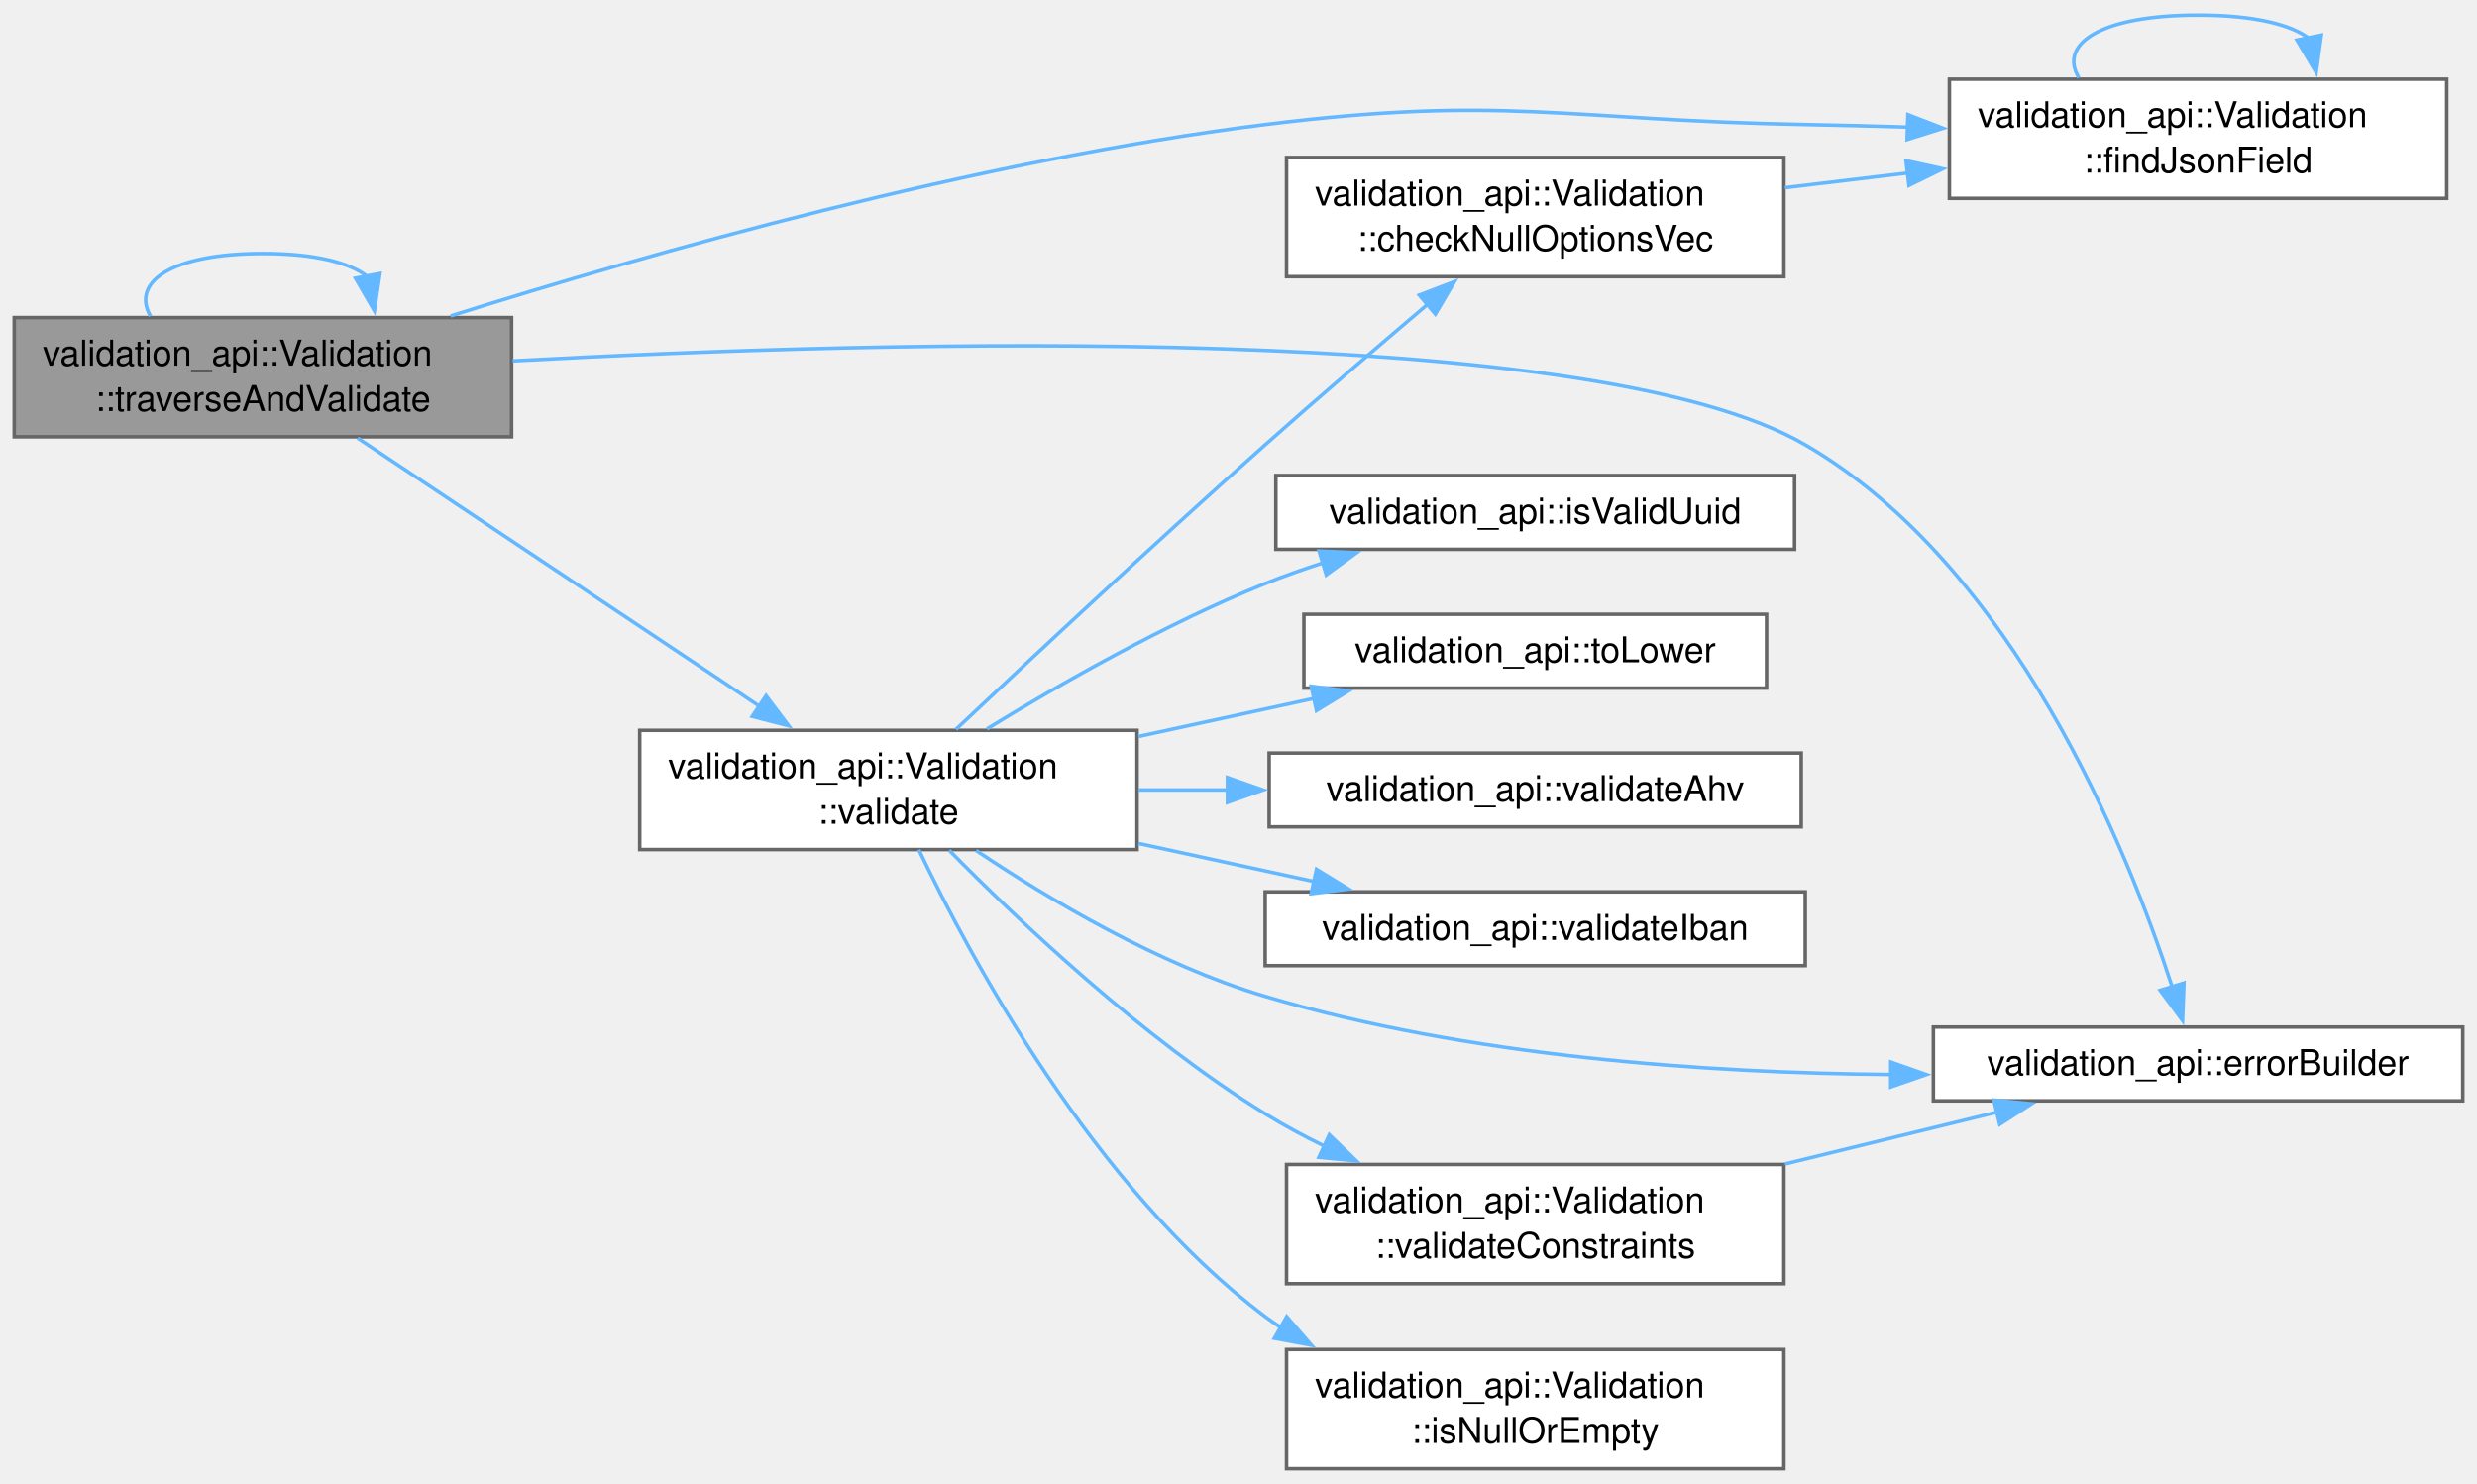
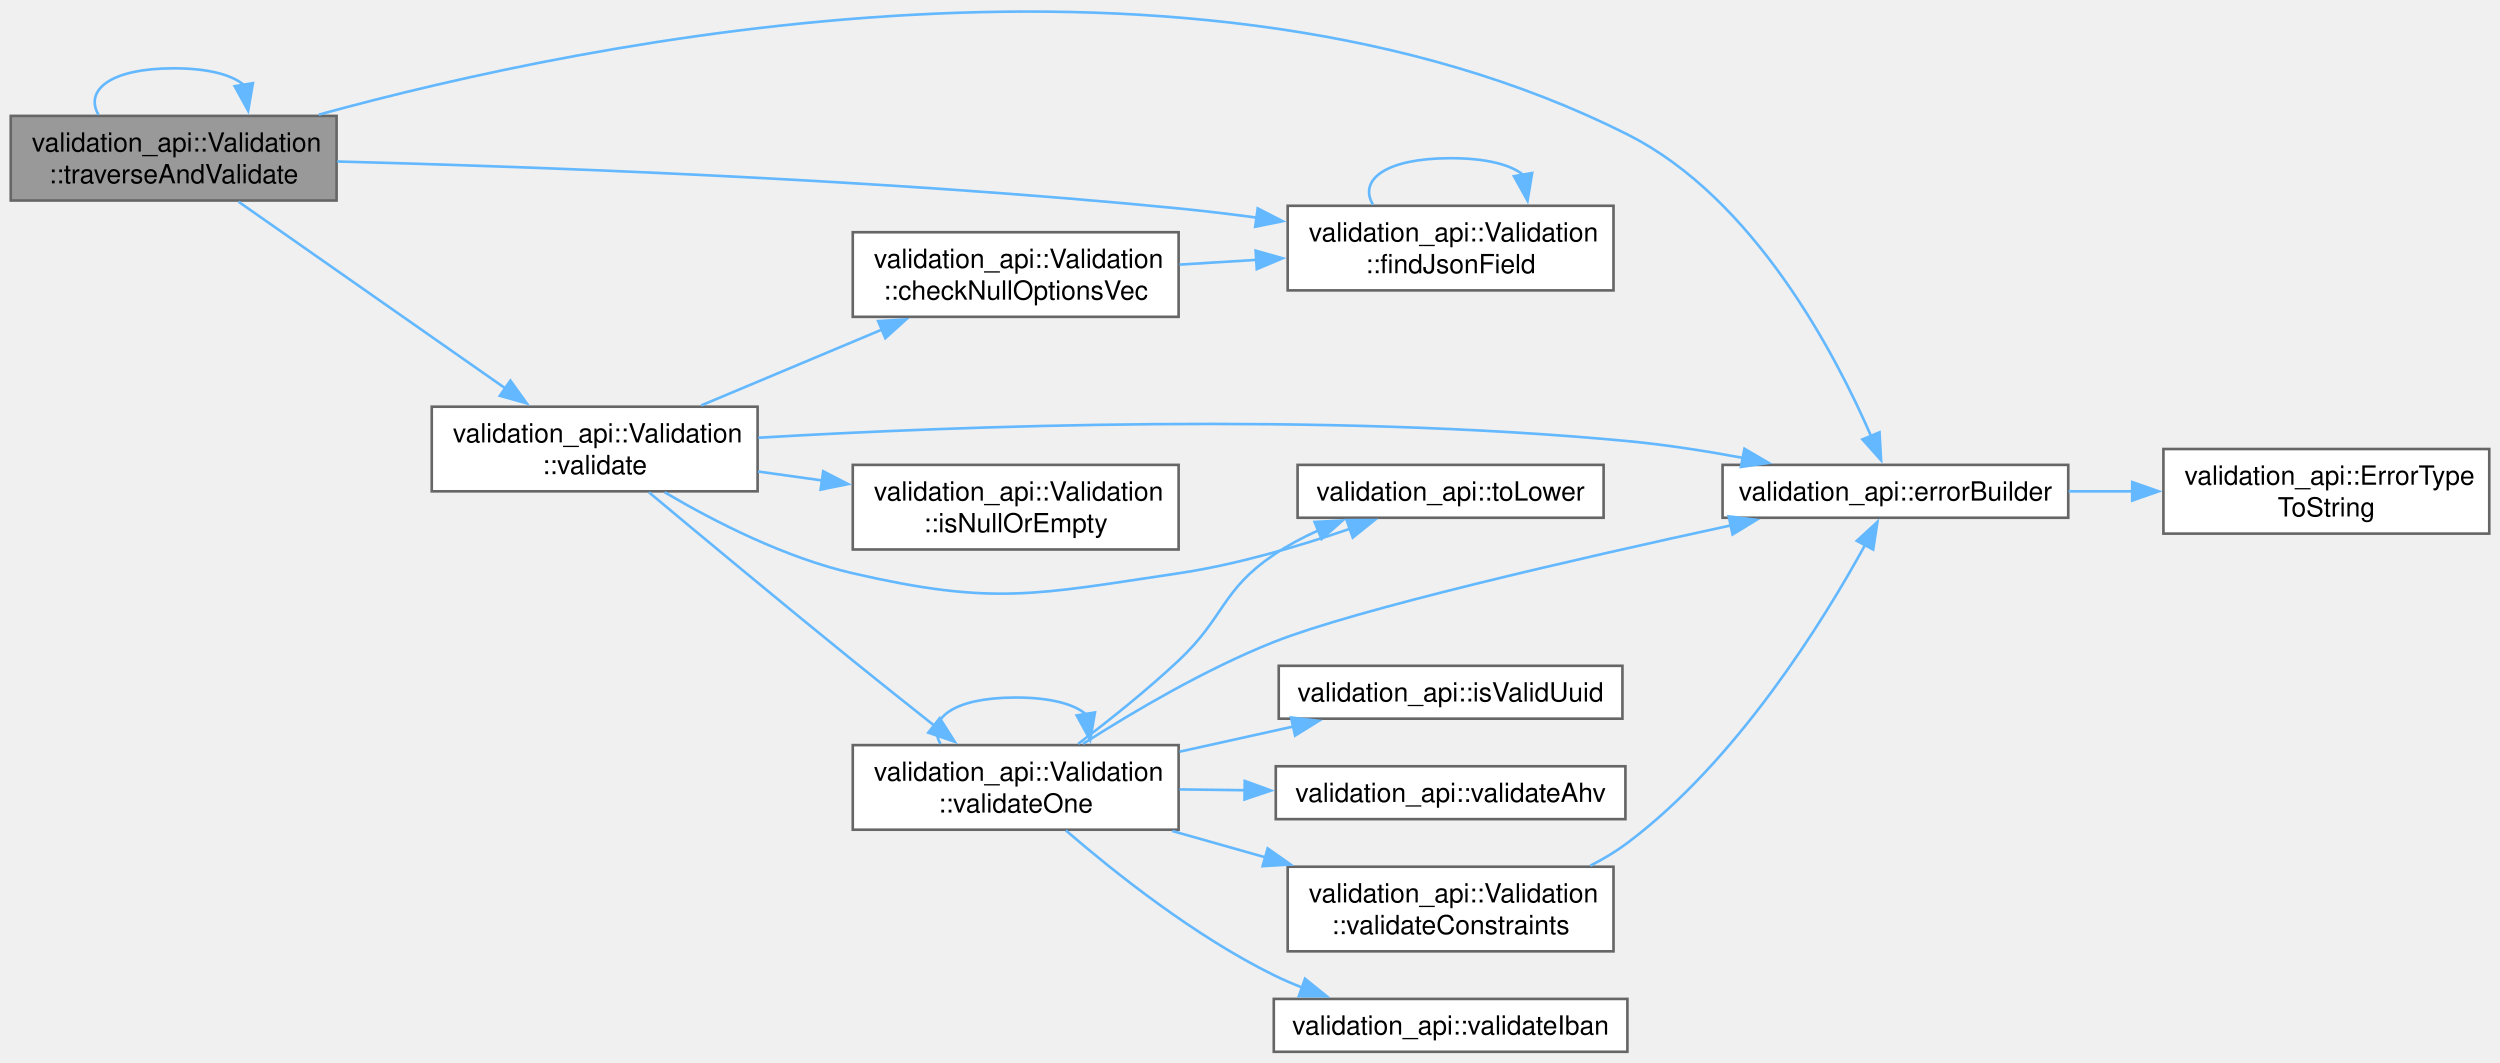
- <svg xmlns="http://www.w3.org/2000/svg" xmlns:xlink="http://www.w3.org/1999/xlink" width="696pt" height="417pt" viewBox="0.00 0.00 696.00 416.50">
-   <g id="graph0" class="graph" transform="scale(1 1) rotate(0) translate(4 412.5)">
+ <svg xmlns="http://www.w3.org/2000/svg" xmlns:xlink="http://www.w3.org/1999/xlink" width="946pt" height="402pt" viewBox="0.00 0.00 945.50 401.84">
+   <g id="graph0" class="graph" transform="scale(1 1) rotate(0) translate(4 397.84)">
    <g id="Node000001" class="node">
      <g id="a_Node000001">
        <a xlink:title="Traverse through the json object and validate the fields.">
-           <polygon fill="#999999" stroke="#666666" points="139.75,-323.5 0,-323.5 0,-290 139.75,-290 139.75,-323.5" />
-           <text text-anchor="start" x="8" y="-310" font-family="Helvetica,sans-Serif" font-size="10.00">validation_api::Validation</text>
-           <text text-anchor="middle" x="69.88" y="-297.25" font-family="Helvetica,sans-Serif" font-size="10.00">::traverseAndValidate</text>
-         </a>
-       </g>
-     </g>
-     <g id="edge4_Node000001_Node000001" class="edge">
-       <g id="a_edge4_Node000001_Node000001">
-         <a xlink:title=" ">
-           <path fill="none" stroke="#63b8ff" d="M38.28,-323.91C32.91,-333.12 43.44,-341.5 69.88,-341.5 84.74,-341.5 94.58,-338.85 99.39,-334.89" />
-           <polygon fill="#63b8ff" stroke="#63b8ff" points="102.76,-335.88 101.19,-325.4 95.88,-334.57 102.76,-335.88" />
+           <polygon fill="#999999" stroke="#666666" points="123.25,-354 0,-354 0,-322 123.25,-322 123.25,-354" />
+           <text text-anchor="start" x="8" y="-340.5" font-family="Helvetica,sans-Serif" font-size="10.00">validation_api::Validation</text>
+           <text text-anchor="middle" x="61.62" y="-328.5" font-family="Helvetica,sans-Serif" font-size="10.00">::traverseAndValidate</text>
+         </a>
+       </g>
+     </g>
+     <g id="edge5_Node000001_Node000001" class="edge">
+       <g id="a_edge5_Node000001_Node000001">
+         <a xlink:title=" ">
+           <path fill="none" stroke="#63b8ff" d="M33.19,-354.44C27.89,-363.58 37.36,-372 61.62,-372 74.89,-372 83.74,-369.48 88.16,-365.71" />
+           <polygon fill="#63b8ff" stroke="#63b8ff" points="91.6,-366.38 89.8,-355.94 84.7,-365.22 91.6,-366.38" />
        </a>
      </g>
    </g>
    <g id="Node000002" class="node">
      <g id="a_Node000002">
-         <a xlink:href="namespacevalidation__api.html#ac3e8e6ef097973f55220fc4fdeb08dc2" target="_top" xlink:title="Error builder.">
-           <polygon fill="white" stroke="#666666" points="688,-124.12 539.25,-124.12 539.25,-103.38 688,-103.38 688,-124.12" />
-           <text text-anchor="middle" x="613.62" y="-110.62" font-family="Helvetica,sans-Serif" font-size="10.00">validation_api::errorBuilder</text>
+         <a xlink:href="namespacevalidation__api.html#a5bae631d887d296c01423cf04d9714fd" target="_top" xlink:title="Error builder.">
+           <polygon fill="white" stroke="#666666" points="778.25,-222 647.5,-222 647.5,-202 778.25,-202 778.25,-222" />
+           <text text-anchor="middle" x="712.88" y="-208.5" font-family="Helvetica,sans-Serif" font-size="10.00">validation_api::errorBuilder</text>
        </a>
      </g>
    </g>
    <g id="edge1_Node000001_Node000002" class="edge">
      <g id="a_edge1_Node000001_Node000002">
        <a xlink:title=" ">
-           <path fill="none" stroke="#63b8ff" d="M140.06,-311.33C246.27,-317.11 443.49,-322.5 503.25,-287.75 561.97,-253.6 593.85,-174 606.33,-135.45" />
-           <polygon fill="#63b8ff" stroke="#63b8ff" points="609.66,-136.51 609.26,-125.93 602.97,-134.45 609.66,-136.51" />
+           <path fill="none" stroke="#63b8ff" d="M116.53,-354.48C219.24,-382.66 447.37,-429.49 611.5,-347 659.38,-322.94 690.18,-264.03 703.8,-232.58" />
+           <polygon fill="#63b8ff" stroke="#63b8ff" points="706.86,-234.32 707.46,-223.74 700.4,-231.64 706.86,-234.32" />
+         </a>
+       </g>
+     </g>
+     <g id="Node000004" class="node">
+       <g id="a_Node000004">
+         <a xlink:href="classvalidation__api_1_1Validation.html#a49e598a8189b6bd6edf1ecdb00ae8b9d" target="_top" xlink:title=" ">
+           <polygon fill="white" stroke="#666666" points="606.25,-320 483,-320 483,-288 606.25,-288 606.25,-320" />
+           <text text-anchor="start" x="491" y="-306.5" font-family="Helvetica,sans-Serif" font-size="10.00">validation_api::Validation</text>
+           <text text-anchor="middle" x="544.62" y="-294.5" font-family="Helvetica,sans-Serif" font-size="10.00">::findJsonField</text>
+         </a>
+       </g>
+     </g>
+     <g id="edge3_Node000001_Node000004" class="edge">
+       <g id="a_edge3_Node000001_Node000004">
+         <a xlink:title=" ">
+           <path fill="none" stroke="#63b8ff" d="M123.5,-336.75C198.5,-334.8 329.76,-330.02 441.75,-319 451.38,-318.05 461.49,-316.83 471.45,-315.5" />
+           <polygon fill="#63b8ff" stroke="#63b8ff" points="471.67,-319.01 481.1,-314.17 470.71,-312.07 471.67,-319.01" />
+         </a>
+       </g>
+     </g>
+     <g id="Node000005" class="node">
+       <g id="a_Node000005">
+         <a xlink:href="classvalidation__api_1_1Validation.html#a1cc0802269d88c233ad3c3d1d6c3dd12" target="_top" xlink:title=" ">
+           <polygon fill="white" stroke="#666666" points="282.5,-244 159.25,-244 159.25,-212 282.5,-212 282.5,-244" />
+           <text text-anchor="start" x="167.25" y="-230.5" font-family="Helvetica,sans-Serif" font-size="10.00">validation_api::Validation</text>
+           <text text-anchor="middle" x="220.88" y="-218.5" font-family="Helvetica,sans-Serif" font-size="10.00">::validate</text>
+         </a>
+       </g>
+     </g>
+     <g id="edge6_Node000001_Node000005" class="edge">
+       <g id="a_edge6_Node000001_Node000005">
+         <a xlink:title=" ">
+           <path fill="none" stroke="#63b8ff" d="M86.17,-321.53C112.99,-302.77 157.01,-271.97 187.17,-250.88" />
+           <polygon fill="#63b8ff" stroke="#63b8ff" points="189,-253.87 195.19,-245.27 184.99,-248.13 189,-253.87" />
        </a>
      </g>
    </g>
    <g id="Node000003" class="node">
      <g id="a_Node000003">
-         <a xlink:href="classvalidation__api_1_1Validation.html#a49e598a8189b6bd6edf1ecdb00ae8b9d" target="_top" xlink:title=" ">
-           <polygon fill="white" stroke="#666666" points="683.5,-390.5 543.75,-390.5 543.75,-357 683.5,-357 683.5,-390.5" />
-           <text text-anchor="start" x="551.75" y="-377" font-family="Helvetica,sans-Serif" font-size="10.00">validation_api::Validation</text>
-           <text text-anchor="middle" x="613.62" y="-364.25" font-family="Helvetica,sans-Serif" font-size="10.00">::findJsonField</text>
-         </a>
-       </g>
-     </g>
-     <g id="edge2_Node000001_Node000003" class="edge">
-       <g id="a_edge2_Node000001_Node000003">
-         <a xlink:title=" ">
-           <path fill="none" stroke="#63b8ff" d="M122.63,-323.96C178.39,-341.53 270.09,-367.61 351.5,-377.75 418.43,-386.09 435.82,-378.98 503.25,-377.75 512.6,-377.58 522.41,-377.33 532.14,-377.03" />
-           <polygon fill="#63b8ff" stroke="#63b8ff" points="532.1,-380.53 541.98,-376.71 531.88,-373.54 532.1,-380.53" />
-         </a>
-       </g>
-     </g>
-     <g id="Node000004" class="node">
-       <g id="a_Node000004">
-         <a xlink:href="classvalidation__api_1_1Validation.html#a1cc0802269d88c233ad3c3d1d6c3dd12" target="_top" xlink:title=" ">
-           <polygon fill="white" stroke="#666666" points="315.5,-207.5 175.75,-207.5 175.75,-174 315.5,-174 315.5,-207.5" />
-           <text text-anchor="start" x="183.75" y="-194" font-family="Helvetica,sans-Serif" font-size="10.00">validation_api::Validation</text>
-           <text text-anchor="middle" x="245.62" y="-181.25" font-family="Helvetica,sans-Serif" font-size="10.00">::validate</text>
-         </a>
-       </g>
-     </g>
-     <g id="edge5_Node000001_Node000004" class="edge">
-       <g id="a_edge5_Node000001_Node000004">
-         <a xlink:title=" ">
-           <path fill="none" stroke="#63b8ff" d="M96.51,-289.63C126.41,-269.67 176,-236.57 209.47,-214.22" />
-           <polygon fill="#63b8ff" stroke="#63b8ff" points="211.25,-217.24 217.62,-208.78 207.36,-211.42 211.25,-217.24" />
-         </a>
-       </g>
-     </g>
-     <g id="edge3_Node000003_Node000003" class="edge">
-       <g id="a_edge3_Node000003_Node000003">
-         <a xlink:title=" ">
-           <path fill="none" stroke="#63b8ff" d="M580.14,-390.91C574.45,-400.12 585.61,-408.5 613.62,-408.5 629.38,-408.5 639.81,-405.85 644.9,-401.89" />
-           <polygon fill="#63b8ff" stroke="#63b8ff" points="648.27,-402.89 646.81,-392.4 641.4,-401.51 648.27,-402.89" />
-         </a>
-       </g>
-     </g>
-     <g id="edge8_Node000004_Node000002" class="edge">
-       <g id="a_edge8_Node000004_Node000002">
-         <a xlink:title=" ">
-           <path fill="none" stroke="#63b8ff" d="M270.29,-173.73C290.72,-160.03 321.58,-141.64 351.5,-132.75 408.51,-115.8 475.47,-111.22 527.3,-110.78" />
-           <polygon fill="#63b8ff" stroke="#63b8ff" points="527.29,-114.28 537.28,-110.76 527.27,-107.28 527.29,-114.28" />
-         </a>
-       </g>
-     </g>
-     <g id="Node000005" class="node">
-       <g id="a_Node000005">
-         <a xlink:href="classvalidation__api_1_1Validation.html#a7b6995b4592eb861af42e45b095382b7" target="_top" xlink:title="Checking Uuid values.">
-           <polygon fill="white" stroke="#666666" points="497.25,-368.5 357.5,-368.5 357.5,-335 497.25,-335 497.25,-368.5" />
-           <text text-anchor="start" x="365.5" y="-355" font-family="Helvetica,sans-Serif" font-size="10.00">validation_api::Validation</text>
-           <text text-anchor="middle" x="427.38" y="-342.25" font-family="Helvetica,sans-Serif" font-size="10.00">::checkNullOptionsVec</text>
-         </a>
-       </g>
-     </g>
-     <g id="edge6_Node000004_Node000005" class="edge">
-       <g id="a_edge6_Node000004_Node000005">
-         <a xlink:title=" ">
-           <path fill="none" stroke="#63b8ff" d="M264.62,-207.79C285.35,-227.33 320.55,-260.23 351.5,-287.75 366.39,-300.99 383.23,-315.43 397.16,-327.24" />
-           <polygon fill="#63b8ff" stroke="#63b8ff" points="394.8,-329.82 404.69,-333.6 399.32,-324.47 394.8,-329.82" />
+         <a xlink:href="namespacevalidation__api.html#a701271391f61b2712479b44f10656427" target="_top" xlink:title=" ">
+           <polygon fill="white" stroke="#666666" points="937.5,-228 814.25,-228 814.25,-196 937.5,-196 937.5,-228" />
+           <text text-anchor="start" x="822.25" y="-214.5" font-family="Helvetica,sans-Serif" font-size="10.00">validation_api::ErrorType</text>
+           <text text-anchor="middle" x="875.88" y="-202.5" font-family="Helvetica,sans-Serif" font-size="10.00">ToString</text>
+         </a>
+       </g>
+     </g>
+     <g id="edge2_Node000002_Node000003" class="edge">
+       <g id="a_edge2_Node000002_Node000003">
+         <a xlink:title=" ">
+           <path fill="none" stroke="#63b8ff" d="M778.43,-212C786.4,-212 794.58,-212 802.66,-212" />
+           <polygon fill="#63b8ff" stroke="#63b8ff" points="802.45,-215.5 812.45,-212 802.45,-208.5 802.45,-215.5" />
+         </a>
+       </g>
+     </g>
+     <g id="edge4_Node000004_Node000004" class="edge">
+       <g id="a_edge4_Node000004_Node000004">
+         <a xlink:title=" ">
+           <path fill="none" stroke="#63b8ff" d="M515.26,-320.44C509.78,-329.58 519.56,-338 544.62,-338 558.33,-338 567.47,-335.48 572.04,-331.71" />
+           <polygon fill="#63b8ff" stroke="#63b8ff" points="575.47,-332.39 573.73,-321.93 568.58,-331.19 575.47,-332.39" />
+         </a>
+       </g>
+     </g>
+     <g id="edge9_Node000005_Node000002" class="edge">
+       <g id="a_edge9_Node000005_Node000002">
+         <a xlink:title=" ">
+           <path fill="none" stroke="#63b8ff" d="M282.78,-232.27C359.6,-236.78 495.66,-241.87 611.5,-231 625.78,-229.66 641.06,-227.27 655.28,-224.63" />
+           <polygon fill="#63b8ff" stroke="#63b8ff" points="655.77,-228.1 664.92,-222.76 654.44,-221.22 655.77,-228.1" />
        </a>
      </g>
    </g>
    <g id="Node000006" class="node">
      <g id="a_Node000006">
-         <a xlink:href="classvalidation__api_1_1Validation.html#ac59ae7a00f5fc950a3a572524127c4d3" target="_top" xlink:title="Checks if a json object is empty.">
-           <polygon fill="white" stroke="#666666" points="497.25,-33.5 357.5,-33.5 357.5,0 497.25,0 497.25,-33.5" />
-           <text text-anchor="start" x="365.5" y="-20" font-family="Helvetica,sans-Serif" font-size="10.00">validation_api::Validation</text>
-           <text text-anchor="middle" x="427.38" y="-7.25" font-family="Helvetica,sans-Serif" font-size="10.00">::isNullOrEmpty</text>
-         </a>
-       </g>
-     </g>
-     <g id="edge9_Node000004_Node000006" class="edge">
-       <g id="a_edge9_Node000004_Node000006">
-         <a xlink:title=" ">
-           <path fill="none" stroke="#63b8ff" d="M254.17,-173.96C268.7,-143.48 303.41,-78.88 351.5,-42.75 353.01,-41.61 354.58,-40.52 356.19,-39.48" />
-           <polygon fill="#63b8ff" stroke="#63b8ff" points="357.55,-42.73 364.5,-34.73 354.08,-36.66 357.55,-42.73" />
+         <a xlink:href="classvalidation__api_1_1Validation.html#a7b6995b4592eb861af42e45b095382b7" target="_top" xlink:title="Checking Uuid values.">
+           <polygon fill="white" stroke="#666666" points="441.75,-310 318.5,-310 318.5,-278 441.75,-278 441.75,-310" />
+           <text text-anchor="start" x="326.5" y="-296.5" font-family="Helvetica,sans-Serif" font-size="10.00">validation_api::Validation</text>
+           <text text-anchor="middle" x="380.12" y="-284.5" font-family="Helvetica,sans-Serif" font-size="10.00">::checkNullOptionsVec</text>
+         </a>
+       </g>
+     </g>
+     <g id="edge7_Node000005_Node000006" class="edge">
+       <g id="a_edge7_Node000005_Node000006">
+         <a xlink:title=" ">
+           <path fill="none" stroke="#63b8ff" d="M261.15,-244.48C281.87,-253.18 307.49,-263.94 329.57,-273.2" />
+           <polygon fill="#63b8ff" stroke="#63b8ff" points="328.11,-276.38 338.68,-277.03 330.82,-269.93 328.11,-276.38" />
        </a>
      </g>
    </g>
    <g id="Node000007" class="node">
      <g id="a_Node000007">
-         <a xlink:href="namespacevalidation__api.html#ac19e25b4d8364b0f52152440dd5ecbda" target="_top" xlink:title=" ">
-           <polygon fill="white" stroke="#666666" points="500.25,-279.12 354.5,-279.12 354.5,-258.38 500.25,-258.38 500.25,-279.12" />
-           <text text-anchor="middle" x="427.38" y="-265.62" font-family="Helvetica,sans-Serif" font-size="10.00">validation_api::isValidUuid</text>
-         </a>
-       </g>
-     </g>
-     <g id="edge10_Node000004_Node000007" class="edge">
-       <g id="a_edge10_Node000004_Node000007">
-         <a xlink:title=" ">
-           <path fill="none" stroke="#63b8ff" d="M273.32,-207.91C294,-220.6 323.71,-237.55 351.5,-248.75 356.75,-250.86 362.29,-252.82 367.89,-254.62" />
-           <polygon fill="#63b8ff" stroke="#63b8ff" points="366.64,-257.9 377.22,-257.44 368.66,-251.2 366.64,-257.9" />
+         <a xlink:href="classvalidation__api_1_1Validation.html#ac59ae7a00f5fc950a3a572524127c4d3" target="_top" xlink:title="Checks if a json object is empty.">
+           <polygon fill="white" stroke="#666666" points="441.75,-222 318.5,-222 318.5,-190 441.75,-190 441.75,-222" />
+           <text text-anchor="start" x="326.5" y="-208.5" font-family="Helvetica,sans-Serif" font-size="10.00">validation_api::Validation</text>
+           <text text-anchor="middle" x="380.12" y="-196.5" font-family="Helvetica,sans-Serif" font-size="10.00">::isNullOrEmpty</text>
+         </a>
+       </g>
+     </g>
+     <g id="edge10_Node000005_Node000007" class="edge">
+       <g id="a_edge10_Node000005_Node000007">
+         <a xlink:title=" ">
+           <path fill="none" stroke="#63b8ff" d="M282.67,-219.49C290.6,-218.38 298.79,-217.24 306.88,-216.11" />
+           <polygon fill="#63b8ff" stroke="#63b8ff" points="307.31,-219.58 316.73,-214.73 306.34,-212.65 307.31,-219.58" />
        </a>
      </g>
    </g>
    <g id="Node000008" class="node">
      <g id="a_Node000008">
        <a xlink:href="namespacevalidation__api.html#a6dd56dcf7358b332bb906a2d27fddd0b" target="_top" xlink:title="Converts string to all lowercase.">
-           <polygon fill="white" stroke="#666666" points="492.38,-240.12 362.38,-240.12 362.38,-219.38 492.38,-219.38 492.38,-240.12" />
-           <text text-anchor="middle" x="427.38" y="-226.62" font-family="Helvetica,sans-Serif" font-size="10.00">validation_api::toLower</text>
-         </a>
-       </g>
-     </g>
-     <g id="edge11_Node000004_Node000008" class="edge">
-       <g id="a_edge11_Node000004_Node000008">
-         <a xlink:title=" ">
-           <path fill="none" stroke="#63b8ff" d="M315.86,-205.77C332.26,-209.33 349.62,-213.1 365.6,-216.56" />
-           <polygon fill="#63b8ff" stroke="#63b8ff" points="364.42,-219.89 374.94,-218.59 365.91,-213.05 364.42,-219.89" />
+           <polygon fill="white" stroke="#666666" points="602.5,-222 486.75,-222 486.75,-202 602.5,-202 602.5,-222" />
+           <text text-anchor="middle" x="544.62" y="-208.5" font-family="Helvetica,sans-Serif" font-size="10.00">validation_api::toLower</text>
+         </a>
+       </g>
+     </g>
+     <g id="edge11_Node000005_Node000008" class="edge">
+       <g id="a_edge11_Node000005_Node000008">
+         <a xlink:title=" ">
+           <path fill="none" stroke="#63b8ff" d="M247.34,-211.64C266.16,-200.56 292.87,-186.9 318.5,-181 371.88,-168.71 387.57,-172.94 441.75,-181 463.76,-184.27 487.6,-191.32 506.68,-197.87" />
+           <polygon fill="#63b8ff" stroke="#63b8ff" points="505.29,-201.1 515.88,-201.14 507.62,-194.5 505.29,-201.1" />
        </a>
      </g>
    </g>
    <g id="Node000009" class="node">
      <g id="a_Node000009">
-         <a xlink:href="namespacevalidation__api.html#aae32fd7a0b5886a49454679d46ed4bd1" target="_top" xlink:title="Validates Ahv string.">
-           <polygon fill="white" stroke="#666666" points="502.12,-201.12 352.62,-201.12 352.62,-180.38 502.12,-180.38 502.12,-201.12" />
-           <text text-anchor="middle" x="427.38" y="-187.62" font-family="Helvetica,sans-Serif" font-size="10.00">validation_api::validateAhv</text>
-         </a>
-       </g>
-     </g>
-     <g id="edge12_Node000004_Node000009" class="edge">
-       <g id="a_edge12_Node000004_Node000009">
-         <a xlink:title=" ">
-           <path fill="none" stroke="#63b8ff" d="M315.86,-190.75C324.09,-190.75 332.56,-190.75 340.98,-190.75" />
-           <polygon fill="#63b8ff" stroke="#63b8ff" points="340.89,-194.25 350.89,-190.75 340.89,-187.25 340.89,-194.25" />
+         <a xlink:href="classvalidation__api_1_1Validation.html#a4d77d8b938e4241f346b0360f4eec61e" target="_top" xlink:title=" ">
+           <polygon fill="white" stroke="#666666" points="441.75,-116 318.5,-116 318.5,-84 441.75,-84 441.75,-116" />
+           <text text-anchor="start" x="326.5" y="-102.5" font-family="Helvetica,sans-Serif" font-size="10.00">validation_api::Validation</text>
+           <text text-anchor="middle" x="380.12" y="-90.5" font-family="Helvetica,sans-Serif" font-size="10.00">::validateOne</text>
+         </a>
+       </g>
+     </g>
+     <g id="edge12_Node000005_Node000009" class="edge">
+       <g id="a_edge12_Node000005_Node000009">
+         <a xlink:title=" ">
+           <path fill="none" stroke="#63b8ff" d="M241.39,-211.63C260.83,-195.37 291.59,-169.79 318.5,-148 328.46,-139.93 339.43,-131.21 349.26,-123.43" />
+           <polygon fill="#63b8ff" stroke="#63b8ff" points="351.4,-126.21 357.08,-117.27 347.06,-120.71 351.4,-126.21" />
+         </a>
+       </g>
+     </g>
+     <g id="edge8_Node000006_Node000004" class="edge">
+       <g id="a_edge8_Node000006_Node000004">
+         <a xlink:title=" ">
+           <path fill="none" stroke="#63b8ff" d="M442.1,-297.75C451.61,-298.34 461.52,-298.95 471.26,-299.55" />
+           <polygon fill="#63b8ff" stroke="#63b8ff" points="470.88,-303.03 481.07,-300.15 471.31,-296.04 470.88,-303.03" />
+         </a>
+       </g>
+     </g>
+     <g id="edge13_Node000009_Node000002" class="edge">
+       <g id="a_edge13_Node000009_Node000002">
+         <a xlink:title=" ">
+           <path fill="none" stroke="#63b8ff" d="M405.59,-116.48C424.57,-128.62 451.92,-144.74 477.75,-155 508.84,-167.35 592.47,-186.52 650.85,-199.16" />
+           <polygon fill="#63b8ff" stroke="#63b8ff" points="649.81,-202.52 660.33,-201.2 651.29,-195.68 649.81,-202.52" />
+         </a>
+       </g>
+     </g>
+     <g id="edge15_Node000009_Node000008" class="edge">
+       <g id="a_edge15_Node000009_Node000008">
+         <a xlink:title=" ">
+           <path fill="none" stroke="#63b8ff" d="M403.75,-116.47C415.48,-125.36 429.81,-136.79 441.75,-148 459.19,-164.37 457.93,-174.62 477.75,-188 482.92,-191.49 488.66,-194.54 494.54,-197.2" />
+           <polygon fill="#63b8ff" stroke="#63b8ff" points="493.18,-200.42 503.76,-200.97 495.83,-193.95 493.18,-200.42" />
+         </a>
+       </g>
+     </g>
+     <g id="edge20_Node000009_Node000009" class="edge">
+       <g id="a_edge20_Node000009_Node000009">
+         <a xlink:title=" ">
+           <path fill="none" stroke="#63b8ff" d="M351.69,-116.44C346.39,-125.58 355.86,-134 380.12,-134 393.39,-134 402.24,-131.48 406.66,-127.71" />
+           <polygon fill="#63b8ff" stroke="#63b8ff" points="410.1,-128.38 408.3,-117.94 403.2,-127.22 410.1,-128.38" />
        </a>
      </g>
    </g>
    <g id="Node000010" class="node">
      <g id="a_Node000010">
-         <a xlink:href="classvalidation__api_1_1Validation.html#a512e2e0c3be1bea95ebfab280ec919ba" target="_top" xlink:title="Validates len options.">
-           <polygon fill="white" stroke="#666666" points="497.25,-85.5 357.5,-85.5 357.5,-52 497.25,-52 497.25,-85.5" />
-           <text text-anchor="start" x="365.5" y="-72" font-family="Helvetica,sans-Serif" font-size="10.00">validation_api::Validation</text>
-           <text text-anchor="middle" x="427.38" y="-59.25" font-family="Helvetica,sans-Serif" font-size="10.00">::validateConstraints</text>
-         </a>
-       </g>
-     </g>
-     <g id="edge13_Node000004_Node000010" class="edge">
-       <g id="a_edge13_Node000004_Node000010">
-         <a xlink:title=" ">
-           <path fill="none" stroke="#63b8ff" d="M262.72,-173.79C282.24,-153.97 316.85,-121.17 351.5,-99.75 356.74,-96.51 362.37,-93.48 368.11,-90.67" />
-           <polygon fill="#63b8ff" stroke="#63b8ff" points="369.52,-93.87 377.13,-86.5 366.58,-87.52 369.52,-93.87" />
+         <a xlink:href="namespacevalidation__api.html#ac19e25b4d8364b0f52152440dd5ecbda" target="_top" xlink:title=" ">
+           <polygon fill="white" stroke="#666666" points="609.62,-146 479.62,-146 479.62,-126 609.62,-126 609.62,-146" />
+           <text text-anchor="middle" x="544.62" y="-132.5" font-family="Helvetica,sans-Serif" font-size="10.00">validation_api::isValidUuid</text>
+         </a>
+       </g>
+     </g>
+     <g id="edge14_Node000009_Node000010" class="edge">
+       <g id="a_edge14_Node000009_Node000010">
+         <a xlink:title=" ">
+           <path fill="none" stroke="#63b8ff" d="M442.1,-113.51C456.24,-116.64 471.25,-119.97 485.28,-123.07" />
+           <polygon fill="#63b8ff" stroke="#63b8ff" points="484.28,-126.44 494.8,-125.18 485.8,-119.6 484.28,-126.44" />
        </a>
      </g>
    </g>
    <g id="Node000011" class="node">
      <g id="a_Node000011">
+         <a xlink:href="namespacevalidation__api.html#aae32fd7a0b5886a49454679d46ed4bd1" target="_top" xlink:title="Validates Ahv string.">
+           <polygon fill="white" stroke="#666666" points="610.75,-108 478.5,-108 478.5,-88 610.75,-88 610.75,-108" />
+           <text text-anchor="middle" x="544.62" y="-94.5" font-family="Helvetica,sans-Serif" font-size="10.00">validation_api::validateAhv</text>
+         </a>
+       </g>
+     </g>
+     <g id="edge16_Node000009_Node000011" class="edge">
+       <g id="a_edge16_Node000009_Node000011">
+         <a xlink:title=" ">
+           <path fill="none" stroke="#63b8ff" d="M442.1,-99.25C450.21,-99.15 458.61,-99.05 466.94,-98.94" />
+           <polygon fill="#63b8ff" stroke="#63b8ff" points="466.76,-102.45 476.72,-98.82 466.68,-95.45 466.76,-102.45" />
+         </a>
+       </g>
+     </g>
+     <g id="Node000012" class="node">
+       <g id="a_Node000012">
+         <a xlink:href="classvalidation__api_1_1Validation.html#adcaf3ffa9f9242d9fb2577613c6ebf44" target="_top" xlink:title="Validates len options.">
+           <polygon fill="white" stroke="#666666" points="606.25,-70 483,-70 483,-38 606.25,-38 606.25,-70" />
+           <text text-anchor="start" x="491" y="-56.5" font-family="Helvetica,sans-Serif" font-size="10.00">validation_api::Validation</text>
+           <text text-anchor="middle" x="544.62" y="-44.5" font-family="Helvetica,sans-Serif" font-size="10.00">::validateConstraints</text>
+         </a>
+       </g>
+     </g>
+     <g id="edge17_Node000009_Node000012" class="edge">
+       <g id="a_edge17_Node000009_Node000012">
+         <a xlink:title=" ">
+           <path fill="none" stroke="#63b8ff" d="M439.33,-83.52C450.84,-80.27 463.01,-76.82 474.83,-73.47" />
+           <polygon fill="#63b8ff" stroke="#63b8ff" points="475.43,-76.94 484.09,-70.85 473.52,-70.21 475.43,-76.94" />
+         </a>
+       </g>
+     </g>
+     <g id="Node000013" class="node">
+       <g id="a_Node000013">
        <a xlink:href="namespacevalidation__api.html#a0a2b975e162ced567ba3a6075684092a" target="_top" xlink:title="Validates Iban string.">
-           <polygon fill="white" stroke="#666666" points="503.25,-162.12 351.5,-162.12 351.5,-141.38 503.25,-141.38 503.25,-162.12" />
-           <text text-anchor="middle" x="427.38" y="-148.62" font-family="Helvetica,sans-Serif" font-size="10.00">validation_api::validateIban</text>
-         </a>
-       </g>
-     </g>
-     <g id="edge15_Node000004_Node000011" class="edge">
-       <g id="a_edge15_Node000004_Node000011">
-         <a xlink:title=" ">
-           <path fill="none" stroke="#63b8ff" d="M315.86,-175.73C332.26,-172.17 349.62,-168.4 365.6,-164.94" />
-           <polygon fill="#63b8ff" stroke="#63b8ff" points="365.91,-168.45 374.94,-162.91 364.42,-161.61 365.91,-168.45" />
-         </a>
-       </g>
-     </g>
-     <g id="edge7_Node000005_Node000003" class="edge">
-       <g id="a_edge7_Node000005_Node000003">
-         <a xlink:title=" ">
-           <path fill="none" stroke="#63b8ff" d="M497.51,-360C508.77,-361.35 520.51,-362.75 532.02,-364.13" />
-           <polygon fill="#63b8ff" stroke="#63b8ff" points="531.56,-367.6 541.91,-365.31 532.39,-360.65 531.56,-367.6" />
-         </a>
-       </g>
-     </g>
-     <g id="edge14_Node000010_Node000002" class="edge">
-       <g id="a_edge14_Node000010_Node000002">
-         <a xlink:title=" ">
-           <path fill="none" stroke="#63b8ff" d="M497.51,-85.63C517.22,-90.45 538.43,-95.63 557.21,-100.22" />
-           <polygon fill="#63b8ff" stroke="#63b8ff" points="556.24,-103.58 566.78,-102.55 557.9,-96.78 556.24,-103.58" />
+           <polygon fill="white" stroke="#666666" points="611.5,-20 477.75,-20 477.75,0 611.5,0 611.5,-20" />
+           <text text-anchor="middle" x="544.62" y="-6.5" font-family="Helvetica,sans-Serif" font-size="10.00">validation_api::validateIban</text>
+         </a>
+       </g>
+     </g>
+     <g id="edge19_Node000009_Node000013" class="edge">
+       <g id="a_edge19_Node000009_Node000013">
+         <a xlink:title=" ">
+           <path fill="none" stroke="#63b8ff" d="M399.09,-83.74C417.59,-67.76 447.86,-43.7 477.75,-29 481.22,-27.29 484.87,-25.71 488.6,-24.26" />
+           <polygon fill="#63b8ff" stroke="#63b8ff" points="489.56,-27.63 497.8,-20.98 487.21,-21.04 489.56,-27.63" />
+         </a>
+       </g>
+     </g>
+     <g id="edge18_Node000012_Node000002" class="edge">
+       <g id="a_edge18_Node000012_Node000002">
+         <a xlink:title=" ">
+           <path fill="none" stroke="#63b8ff" d="M597.47,-70.39C602.42,-72.91 607.19,-75.77 611.5,-79 652.97,-110.11 685.57,-162.84 701.39,-191.68" />
+           <polygon fill="#63b8ff" stroke="#63b8ff" points="698.28,-193.28 706.08,-200.45 704.46,-189.98 698.28,-193.28" />
        </a>
      </g>
    </g>
  </g>
</svg>
